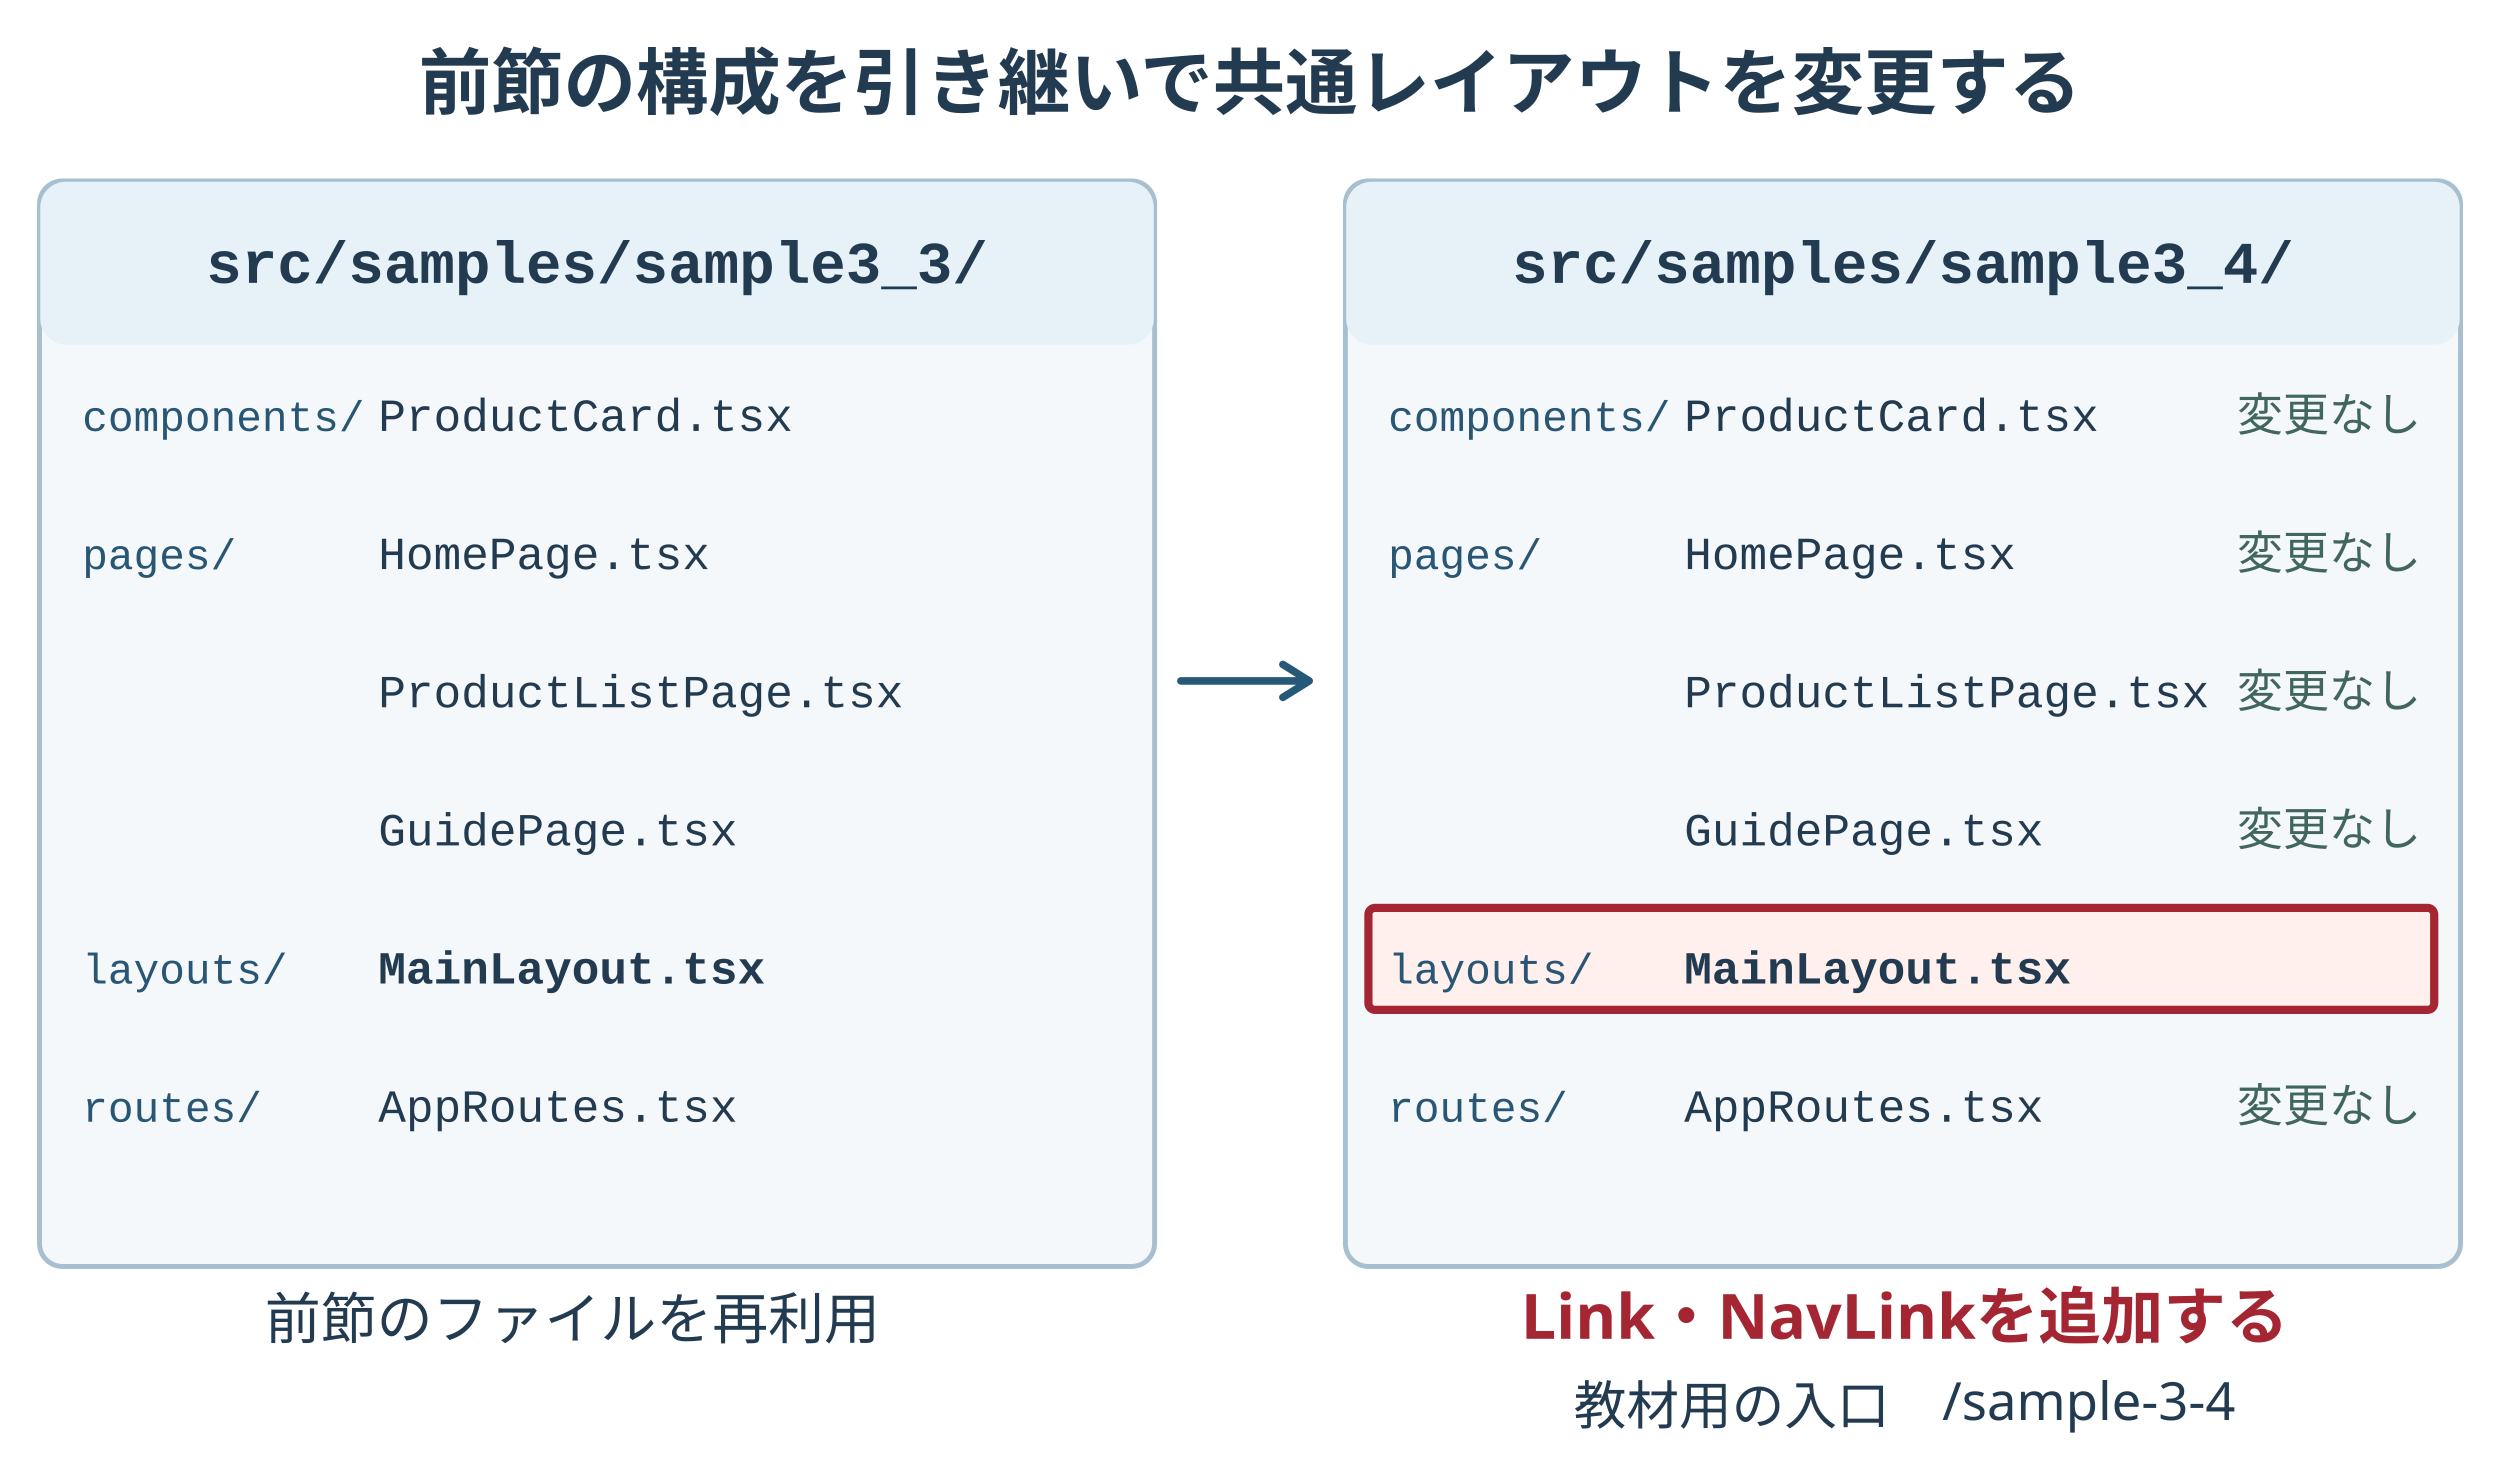
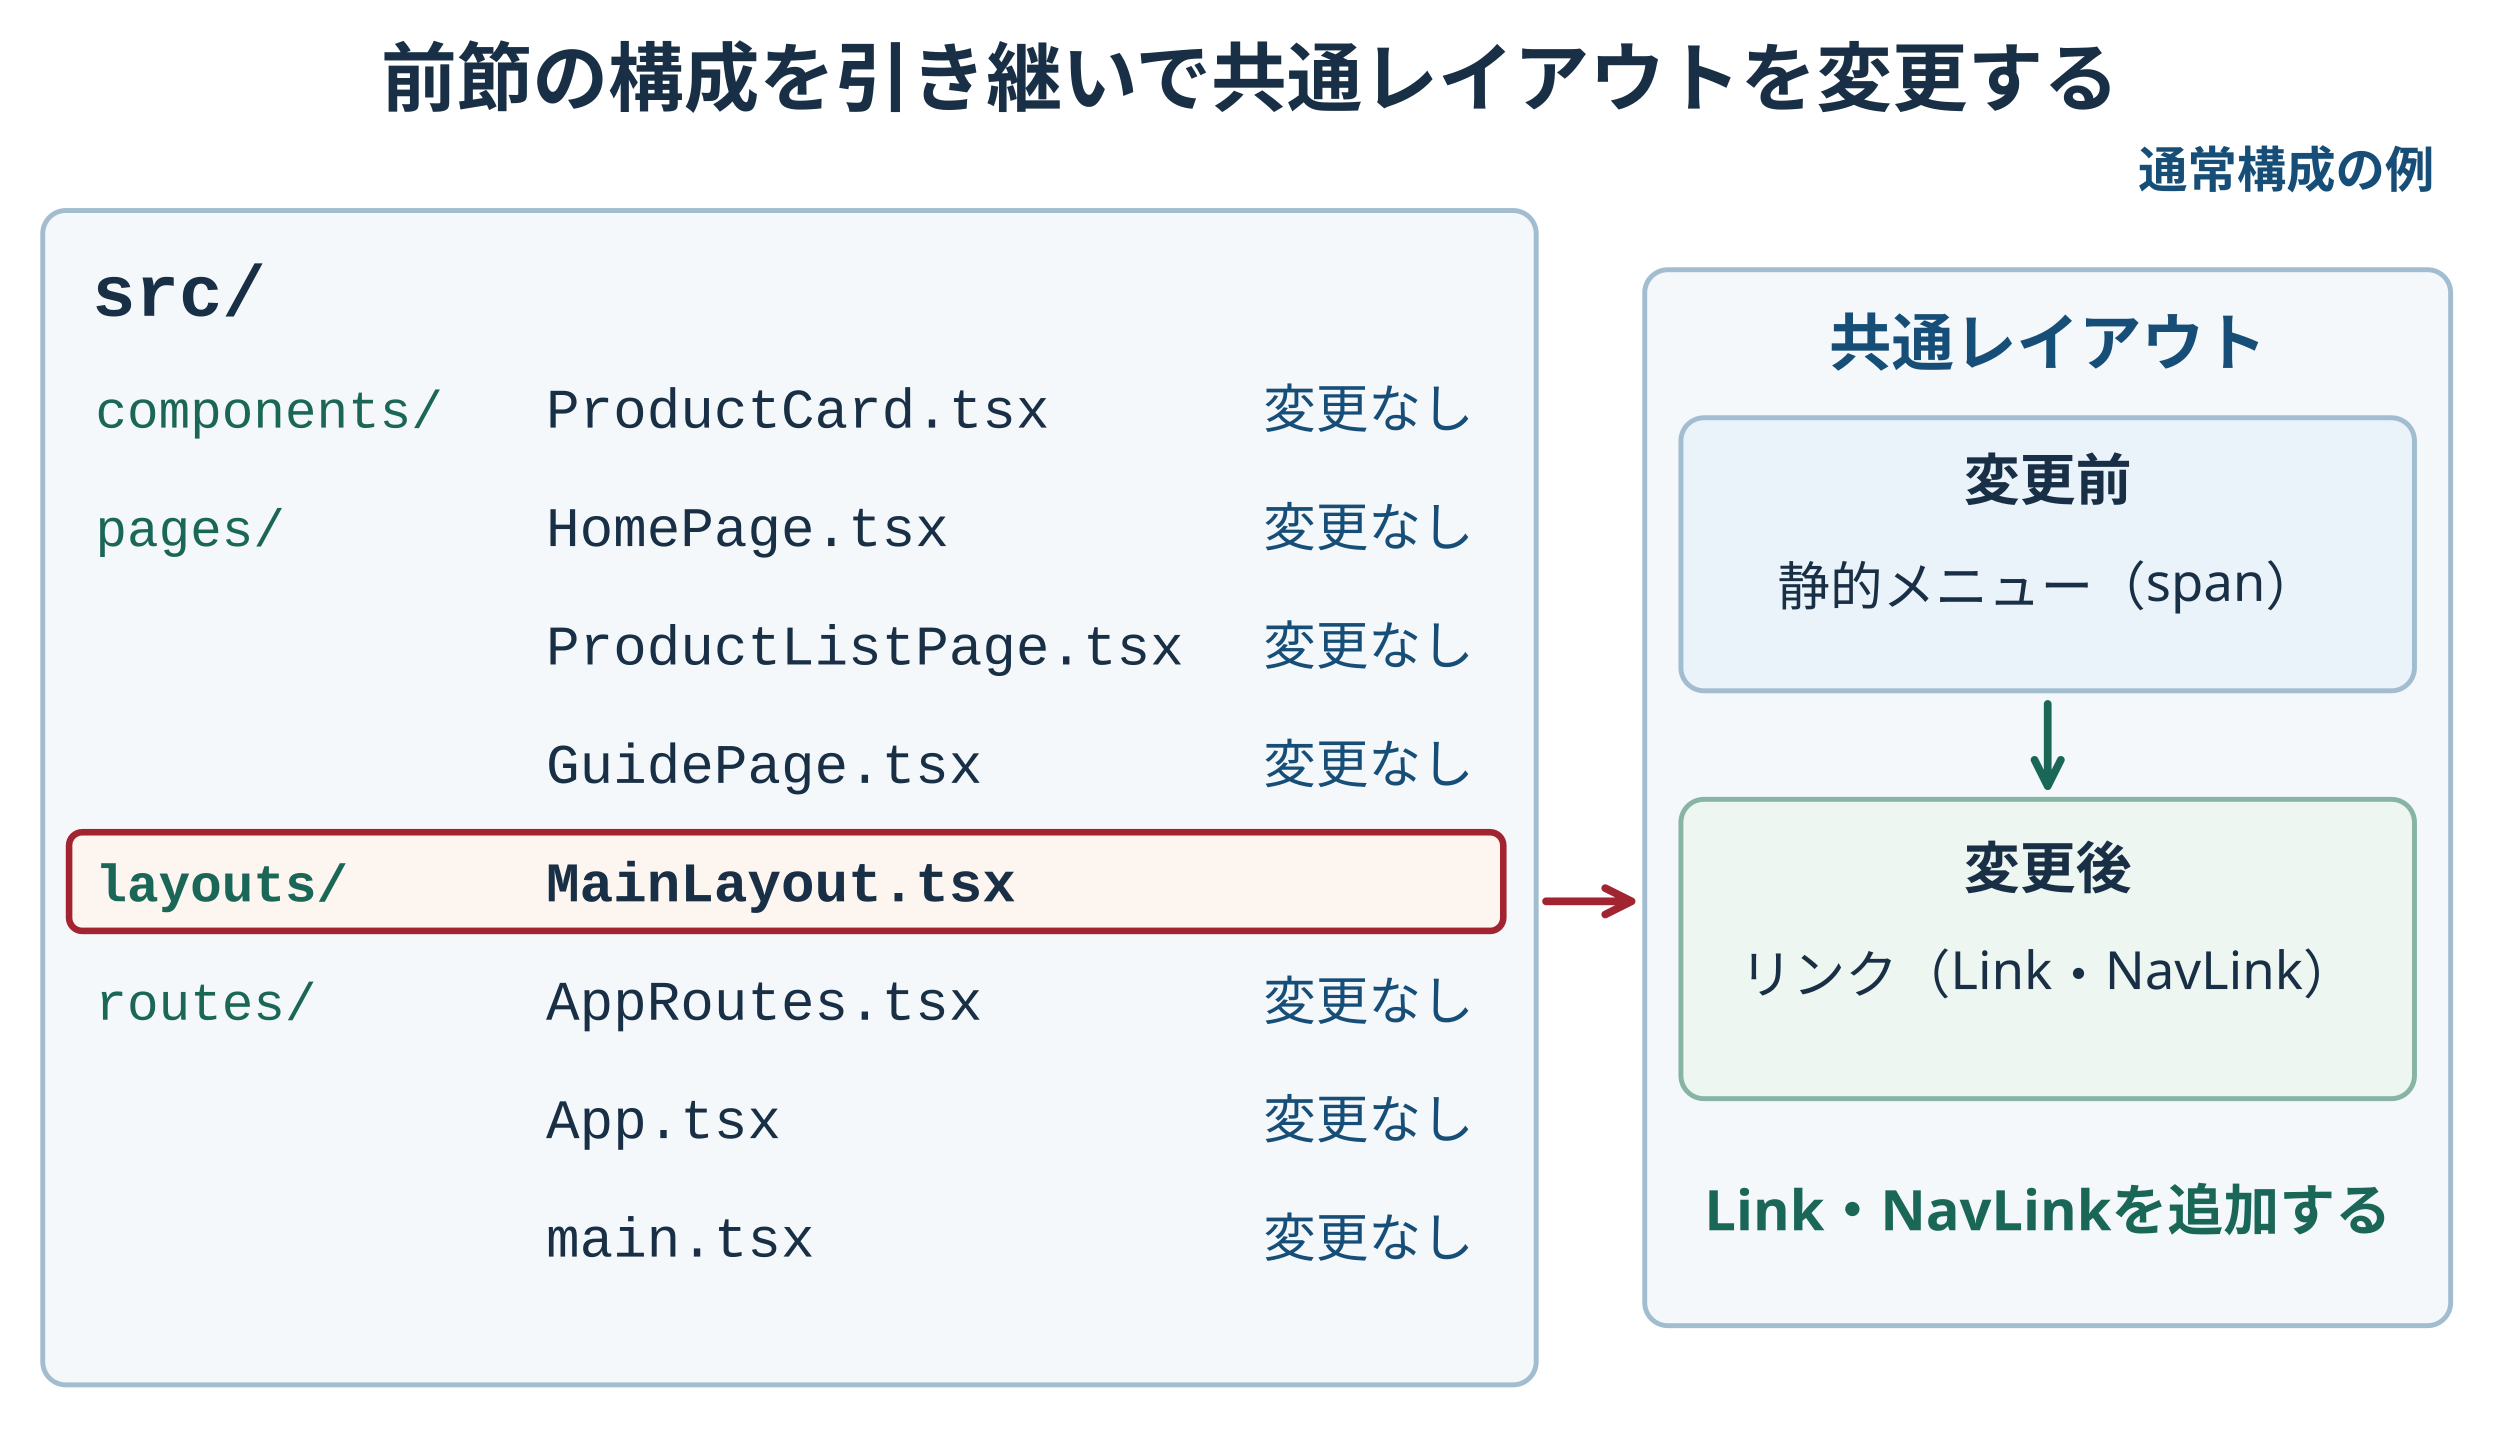
- <svg xmlns="http://www.w3.org/2000/svg" width="760" height="448" viewBox="0 0 760 448" font-family="Meiryo, MS Gothic, sans-serif" role="img">
-   <text x="380" y="33" font-size="22" fill="#233b50" text-anchor="middle" font-weight="700">前節の構成を引き継いで共通レイアウトを変更する</text>
-   <rect x="12" y="55" width="339" height="330" rx="7" fill="#f4f8fa" stroke="#a7bfce" stroke-width="1.5" />
-   <rect x="13" y="56" width="337" height="48" rx="7" fill="#e7f1f8" stroke="#e7f1f8" stroke-width="1.5" />
-   <text x="181.5" y="86" font-size="18" fill="#233b50" text-anchor="middle" font-weight="700" font-family="Courier New, MS Gothic, monospace">src/samples/sample3_3/</text>
-   <text x="25" y="131" font-size="13" fill="#285674" text-anchor="start" font-weight="400" font-family="Courier New, MS Gothic, monospace">components/</text>
-   <text x="115" y="131" font-size="14" fill="#233b50" text-anchor="start" font-weight="400" font-family="Courier New, MS Gothic, monospace">ProductCard.tsx</text>
-   <text x="25" y="173" font-size="13" fill="#285674" text-anchor="start" font-weight="400" font-family="Courier New, MS Gothic, monospace">pages/</text>
-   <text x="115" y="173" font-size="14" fill="#233b50" text-anchor="start" font-weight="400" font-family="Courier New, MS Gothic, monospace">HomePage.tsx</text>
-   <text x="25" y="215" font-size="13" fill="#285674" text-anchor="start" font-weight="400" font-family="Courier New, MS Gothic, monospace" />
-   <text x="115" y="215" font-size="14" fill="#233b50" text-anchor="start" font-weight="400" font-family="Courier New, MS Gothic, monospace">ProductListPage.tsx</text>
-   <text x="25" y="257" font-size="13" fill="#285674" text-anchor="start" font-weight="400" font-family="Courier New, MS Gothic, monospace" />
-   <text x="115" y="257" font-size="14" fill="#233b50" text-anchor="start" font-weight="400" font-family="Courier New, MS Gothic, monospace">GuidePage.tsx</text>
-   <text x="25" y="299" font-size="13" fill="#285674" text-anchor="start" font-weight="400" font-family="Courier New, MS Gothic, monospace">layouts/</text>
-   <text x="115" y="299" font-size="14" fill="#233b50" text-anchor="start" font-weight="700" font-family="Courier New, MS Gothic, monospace">MainLayout.tsx</text>
-   <text x="25" y="341" font-size="13" fill="#285674" text-anchor="start" font-weight="400" font-family="Courier New, MS Gothic, monospace">routes/</text>
-   <text x="115" y="341" font-size="14" fill="#233b50" text-anchor="start" font-weight="400" font-family="Courier New, MS Gothic, monospace">AppRoutes.tsx</text>
-   <rect x="409" y="55" width="339" height="330" rx="7" fill="#f4f8fa" stroke="#a7bfce" stroke-width="1.5" />
-   <rect x="410" y="56" width="337" height="48" rx="7" fill="#e7f1f8" stroke="#e7f1f8" stroke-width="1.5" />
-   <text x="578.5" y="86" font-size="18" fill="#233b50" text-anchor="middle" font-weight="700" font-family="Courier New, MS Gothic, monospace">src/samples/sample3_4/</text>
-   <text x="422" y="131" font-size="13" fill="#285674" text-anchor="start" font-weight="400" font-family="Courier New, MS Gothic, monospace">components/</text>
-   <text x="512" y="131" font-size="14" fill="#233b50" text-anchor="start" font-weight="400" font-family="Courier New, MS Gothic, monospace">ProductCard.tsx</text>
-   <text x="736" y="131" font-size="14" fill="#40665d" text-anchor="end" font-weight="400">変更なし</text>
-   <text x="422" y="173" font-size="13" fill="#285674" text-anchor="start" font-weight="400" font-family="Courier New, MS Gothic, monospace">pages/</text>
-   <text x="512" y="173" font-size="14" fill="#233b50" text-anchor="start" font-weight="400" font-family="Courier New, MS Gothic, monospace">HomePage.tsx</text>
-   <text x="736" y="173" font-size="14" fill="#40665d" text-anchor="end" font-weight="400">変更なし</text>
-   <text x="422" y="215" font-size="13" fill="#285674" text-anchor="start" font-weight="400" font-family="Courier New, MS Gothic, monospace" />
-   <text x="512" y="215" font-size="14" fill="#233b50" text-anchor="start" font-weight="400" font-family="Courier New, MS Gothic, monospace">ProductListPage.tsx</text>
-   <text x="736" y="215" font-size="14" fill="#40665d" text-anchor="end" font-weight="400">変更なし</text>
-   <text x="422" y="257" font-size="13" fill="#285674" text-anchor="start" font-weight="400" font-family="Courier New, MS Gothic, monospace" />
-   <text x="512" y="257" font-size="14" fill="#233b50" text-anchor="start" font-weight="400" font-family="Courier New, MS Gothic, monospace">GuidePage.tsx</text>
-   <text x="736" y="257" font-size="14" fill="#40665d" text-anchor="end" font-weight="400">変更なし</text>
-   <rect x="416" y="276" width="324" height="31" rx="2" fill="#fff0ee" stroke="#a32632" stroke-width="2.5" />
-   <text x="422" y="299" font-size="13" fill="#285674" text-anchor="start" font-weight="400" font-family="Courier New, MS Gothic, monospace">layouts/</text>
-   <text x="512" y="299" font-size="14" fill="#233b50" text-anchor="start" font-weight="700" font-family="Courier New, MS Gothic, monospace">MainLayout.tsx</text>
-   <text x="422" y="341" font-size="13" fill="#285674" text-anchor="start" font-weight="400" font-family="Courier New, MS Gothic, monospace">routes/</text>
-   <text x="512" y="341" font-size="14" fill="#233b50" text-anchor="start" font-weight="400" font-family="Courier New, MS Gothic, monospace">AppRoutes.tsx</text>
-   <text x="736" y="341" font-size="14" fill="#40665d" text-anchor="end" font-weight="400">変更なし</text>
-   <path d="M359 207H398m-8 -5l8 5l-8 5" fill="none" stroke="#255977" stroke-width="2.3" stroke-linecap="round" stroke-linejoin="round" />
-   <text x="174" y="407" font-size="17" fill="#233b50" text-anchor="middle" font-weight="400">前節のファイルを再利用</text>
-   <text x="579" y="407" font-size="19" fill="#a32632" text-anchor="middle" font-weight="700">Link・NavLinkを追加する</text>
-   <text x="579" y="433" font-size="16" fill="#233b50" text-anchor="middle" font-weight="400">教材用の入口　/sample-3-4</text>
+ <svg xmlns="http://www.w3.org/2000/svg" width="760" height="442" viewBox="0 0 760 442">
+   <text x="380" y="32" font-family="Meiryo UI, MS PGothic, sans-serif" font-size="23" fill="#182f45" text-anchor="middle" font-weight="700">前節の構成を引き継いで共通レイアウトを変更する</text>
+   <text x="740" y="57" font-family="Meiryo UI, MS PGothic, sans-serif" font-size="15" fill="#174e78" text-anchor="end" font-weight="700">通常構成の例</text>
+   <rect x="13" y="64" width="454" height="357" rx="7" fill="#f4f8fb" stroke="#a1bdcf" stroke-width="1.5" />
+   <text x="28" y="96" font-family="Courier New, Meiryo UI, monospace" font-size="22" fill="#182f45" text-anchor="start" font-weight="700">src/</text>
+   <text x="448" y="130" font-family="Meiryo UI, MS PGothic, sans-serif" font-size="16" fill="#174e78" text-anchor="end" font-weight="400">変更なし</text>
+   <text x="29" y="130" font-family="Courier New, Meiryo UI, monospace" font-size="16" fill="#1a6657" text-anchor="start" font-weight="400">components/</text>
+   <text x="166" y="130" font-family="Courier New, Meiryo UI, monospace" font-size="17" fill="#182f45" text-anchor="start" font-weight="400">ProductCard.tsx</text>
+   <text x="448" y="166" font-family="Meiryo UI, MS PGothic, sans-serif" font-size="16" fill="#174e78" text-anchor="end" font-weight="400">変更なし</text>
+   <text x="29" y="166" font-family="Courier New, Meiryo UI, monospace" font-size="16" fill="#1a6657" text-anchor="start" font-weight="400">pages/</text>
+   <text x="166" y="166" font-family="Courier New, Meiryo UI, monospace" font-size="17" fill="#182f45" text-anchor="start" font-weight="400">HomePage.tsx</text>
+   <text x="448" y="202" font-family="Meiryo UI, MS PGothic, sans-serif" font-size="16" fill="#174e78" text-anchor="end" font-weight="400">変更なし</text>
+   <text x="29" y="202" font-family="Courier New, Meiryo UI, monospace" font-size="16" fill="#1a6657" text-anchor="start" font-weight="400" />
+   <text x="166" y="202" font-family="Courier New, Meiryo UI, monospace" font-size="17" fill="#182f45" text-anchor="start" font-weight="400">ProductListPage.tsx</text>
+   <text x="448" y="238" font-family="Meiryo UI, MS PGothic, sans-serif" font-size="16" fill="#174e78" text-anchor="end" font-weight="400">変更なし</text>
+   <text x="29" y="238" font-family="Courier New, Meiryo UI, monospace" font-size="16" fill="#1a6657" text-anchor="start" font-weight="400" />
+   <text x="166" y="238" font-family="Courier New, Meiryo UI, monospace" font-size="17" fill="#182f45" text-anchor="start" font-weight="400">GuidePage.tsx</text>
+   <rect x="21" y="253" width="436" height="30" rx="4" fill="#fcf5f0" stroke="#a32431" stroke-width="2" />
+   <text x="29" y="274" font-family="Courier New, Meiryo UI, monospace" font-size="16" fill="#1a6657" text-anchor="start" font-weight="700">layouts/</text>
+   <text x="166" y="274" font-family="Courier New, Meiryo UI, monospace" font-size="17" fill="#182f45" text-anchor="start" font-weight="700">MainLayout.tsx</text>
+   <text x="448" y="310" font-family="Meiryo UI, MS PGothic, sans-serif" font-size="16" fill="#174e78" text-anchor="end" font-weight="400">変更なし</text>
+   <text x="29" y="310" font-family="Courier New, Meiryo UI, monospace" font-size="16" fill="#1a6657" text-anchor="start" font-weight="400">routes/</text>
+   <text x="166" y="310" font-family="Courier New, Meiryo UI, monospace" font-size="17" fill="#182f45" text-anchor="start" font-weight="400">AppRoutes.tsx</text>
+   <text x="448" y="346" font-family="Meiryo UI, MS PGothic, sans-serif" font-size="16" fill="#174e78" text-anchor="end" font-weight="400">変更なし</text>
+   <text x="29" y="346" font-family="Courier New, Meiryo UI, monospace" font-size="16" fill="#1a6657" text-anchor="start" font-weight="400" />
+   <text x="166" y="346" font-family="Courier New, Meiryo UI, monospace" font-size="17" fill="#182f45" text-anchor="start" font-weight="400">App.tsx</text>
+   <text x="448" y="382" font-family="Meiryo UI, MS PGothic, sans-serif" font-size="16" fill="#174e78" text-anchor="end" font-weight="400">変更なし</text>
+   <text x="29" y="382" font-family="Courier New, Meiryo UI, monospace" font-size="16" fill="#1a6657" text-anchor="start" font-weight="400" />
+   <text x="166" y="382" font-family="Courier New, Meiryo UI, monospace" font-size="17" fill="#182f45" text-anchor="start" font-weight="400">main.tsx</text>
+   <polyline points="470.00,274.00 496.00,274.00 488.00,278.00 496.00,274.00 488.00,270.00" stroke="#a32431" stroke-width="2.35" stroke-linecap="round" stroke-linejoin="round" fill="none" />
+   <rect x="500" y="82" width="245" height="321" rx="7" fill="#f4f8fb" stroke="#a1bdcf" stroke-width="1.5" />
+   <text x="622.5" y="111" font-family="Meiryo UI, MS PGothic, sans-serif" font-size="19" fill="#174e78" text-anchor="middle" font-weight="700">共通レイアウト</text>
+   <rect x="511" y="127" width="223" height="83" rx="7" fill="#eaf3fa" stroke="#a1bdcf" stroke-width="1.5" />
+   <text x="622.5" y="152" font-family="Meiryo UI, MS PGothic, sans-serif" font-size="17" fill="#182f45" text-anchor="middle" font-weight="700">変更前</text>
+   <text x="622.5" y="184" font-family="Meiryo UI, MS PGothic, sans-serif" font-size="16" fill="#182f45" text-anchor="middle" font-weight="400">静的メニュー（span）</text>
+   <polyline points="622.50,214.00 622.50,239.00 618.50,231.00 622.50,239.00 626.50,231.00" stroke="#1a6657" stroke-width="2.35" stroke-linecap="round" stroke-linejoin="round" fill="none" />
+   <rect x="511" y="243" width="223" height="91" rx="7" fill="#edf6f0" stroke="#87b4a4" stroke-width="1.5" />
+   <text x="622.5" y="270" font-family="Meiryo UI, MS PGothic, sans-serif" font-size="17" fill="#182f45" text-anchor="middle" font-weight="700">変更後</text>
+   <text x="622.5" y="302" font-family="Meiryo UI, MS PGothic, sans-serif" font-size="16" fill="#182f45" text-anchor="middle" font-weight="400">リンク（Link・NavLink）</text>
+   <text x="622.5" y="374" font-family="Meiryo UI, MS PGothic, sans-serif" font-size="17" fill="#1a6657" text-anchor="middle" font-weight="700">Link・NavLinkを追加する</text>
</svg>
